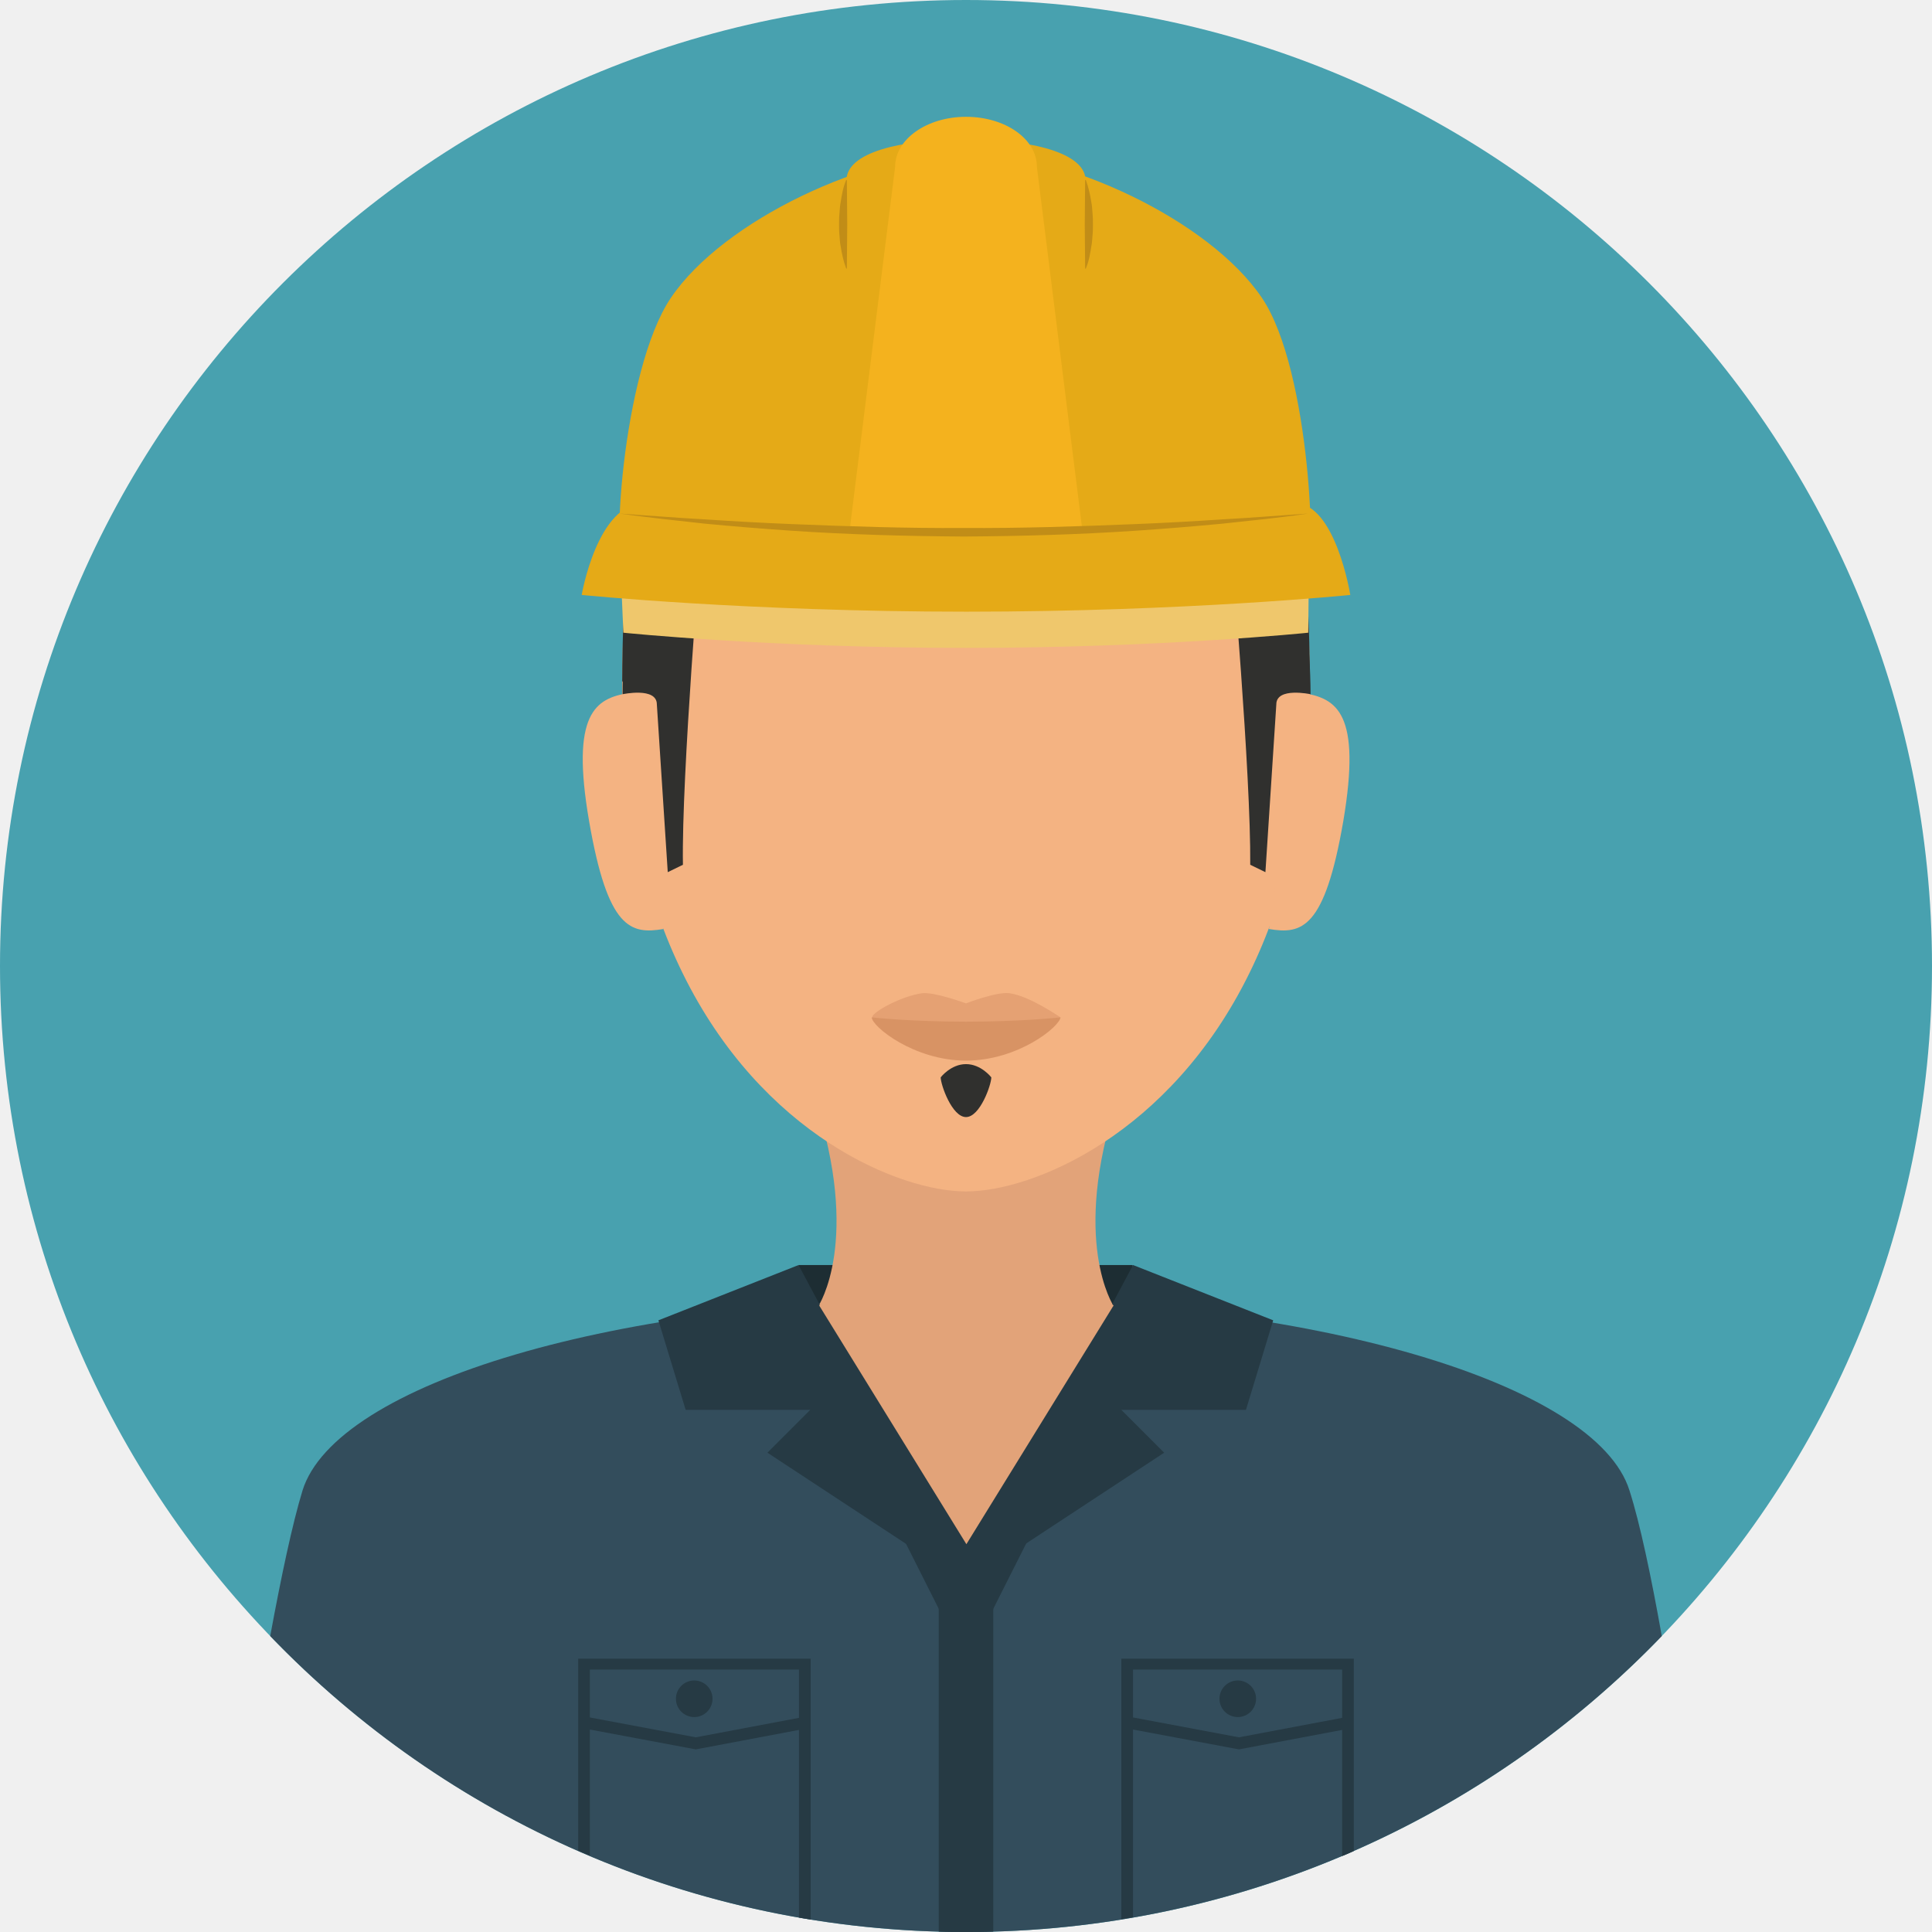
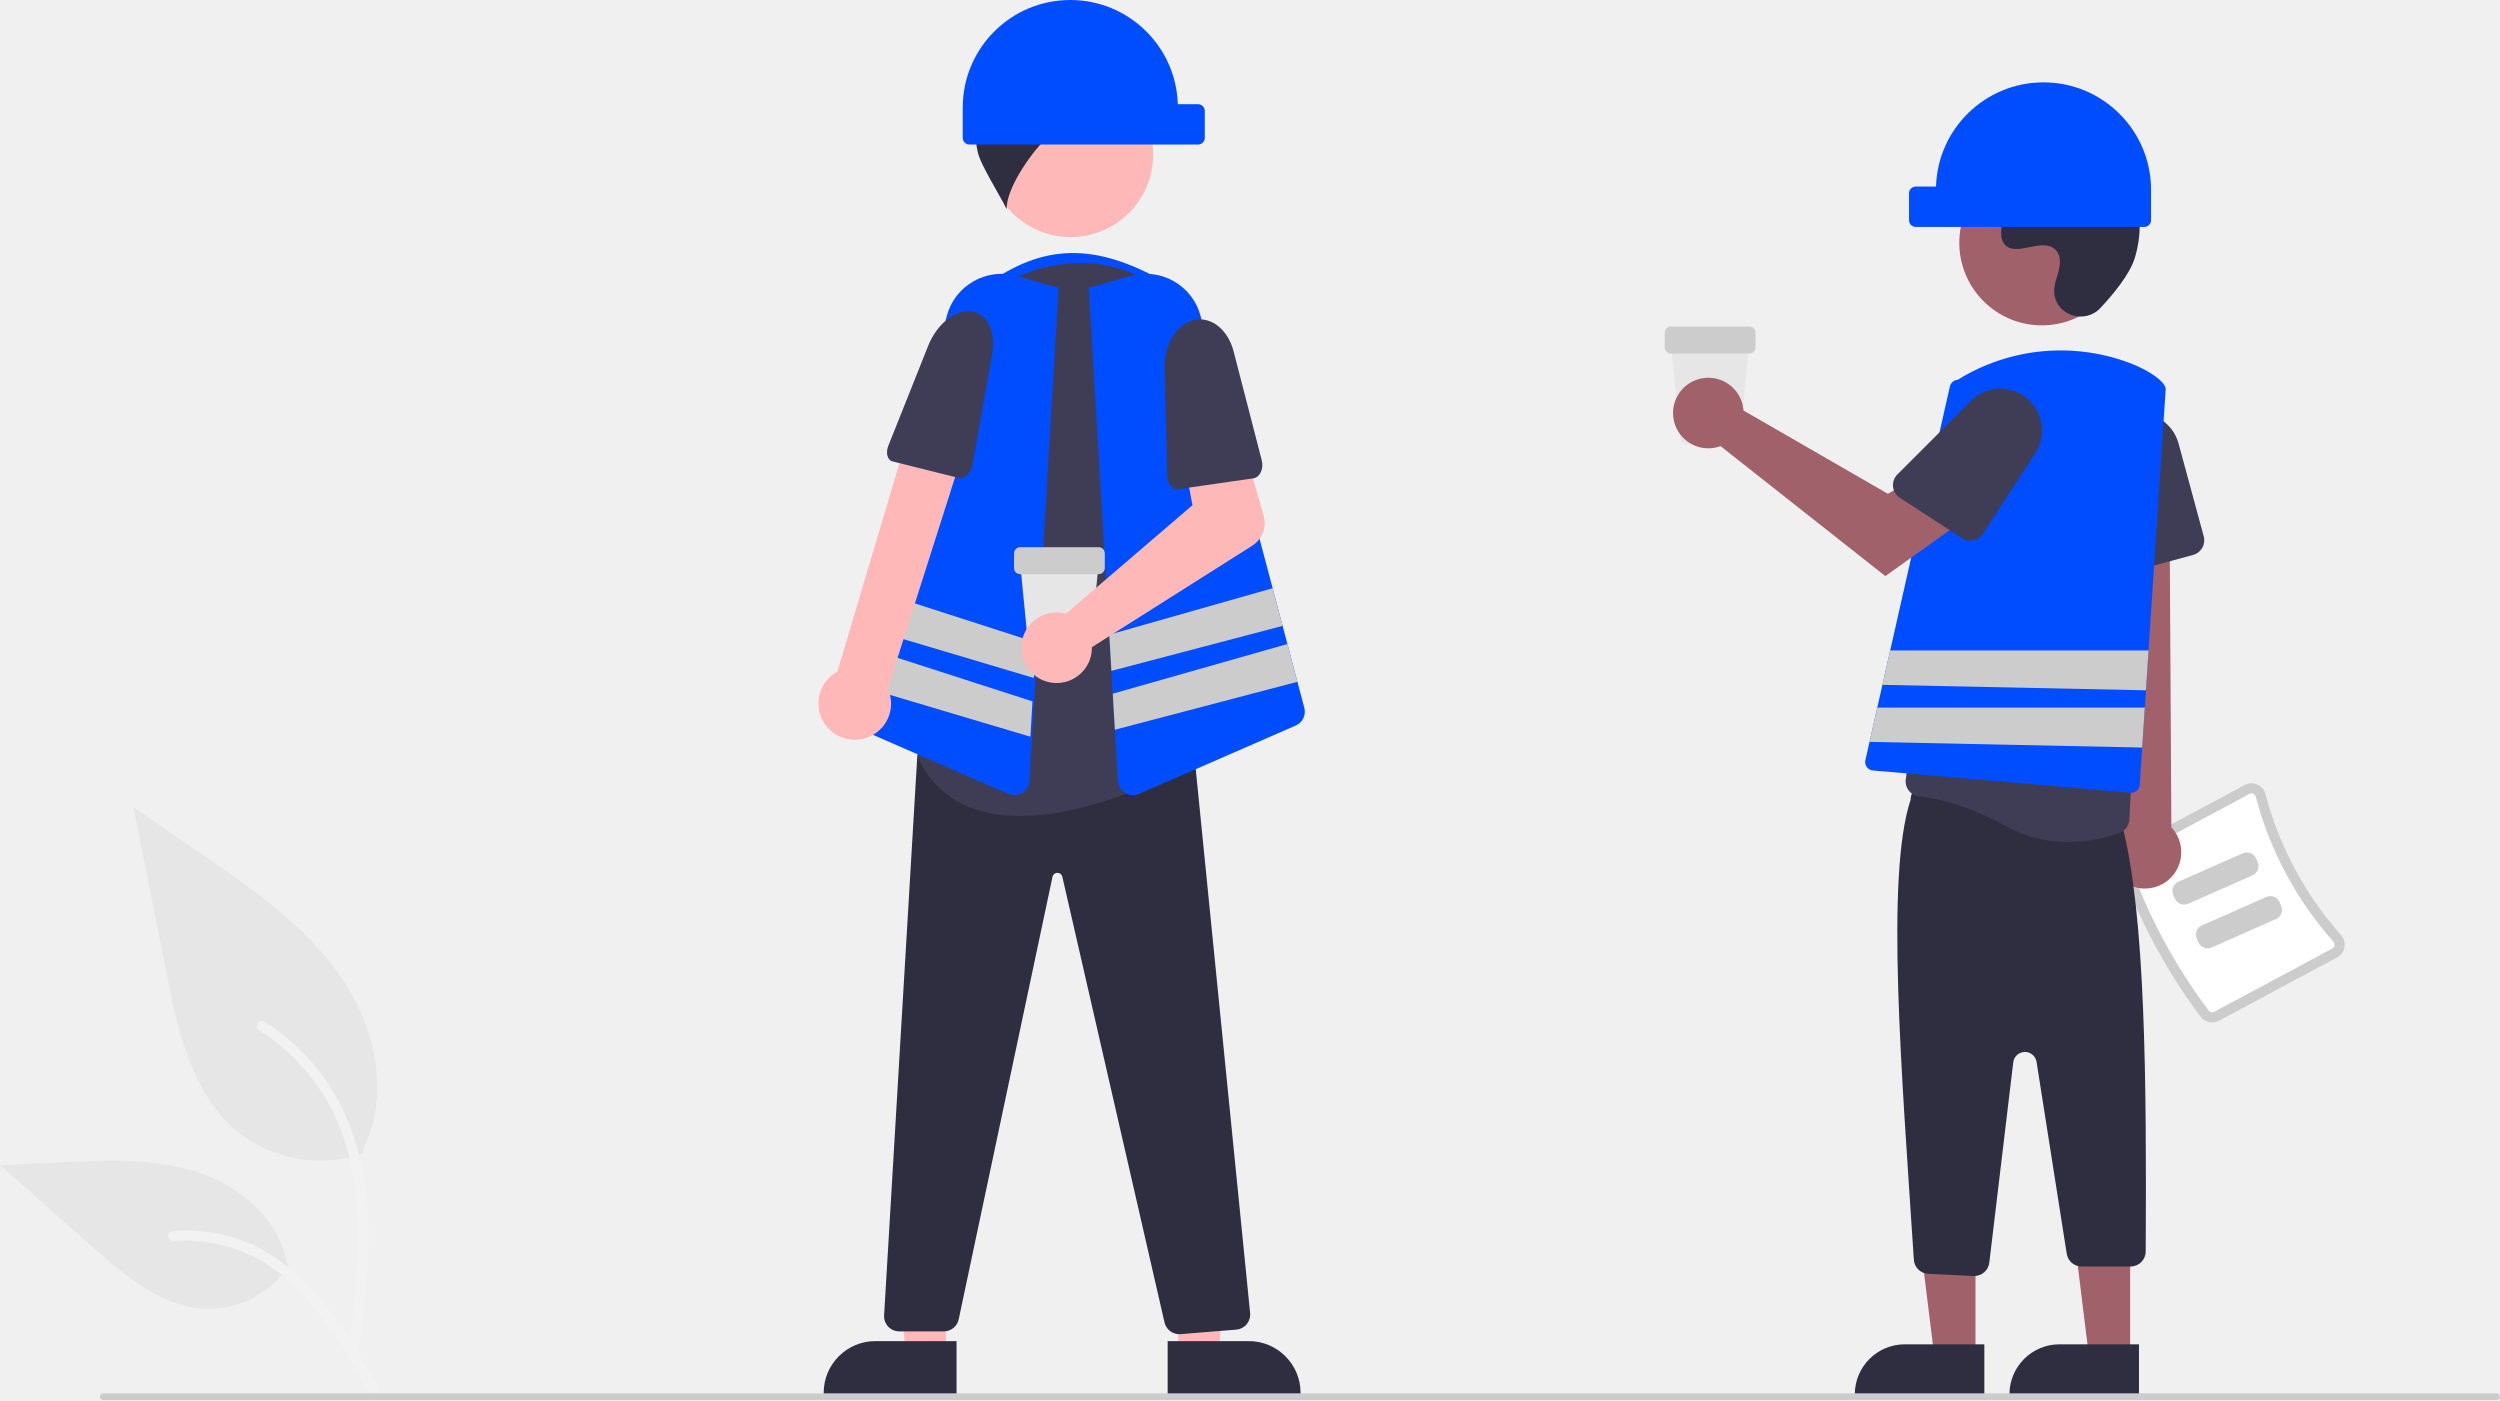
- <svg xmlns="http://www.w3.org/2000/svg" version="1.1" id="Layer_1" x="0px" y="0px" viewBox="0 0 496.2 496.2" style="enable-background:new 0 0 496.2 496.2;" xml:space="preserve">
-   <path style="fill:#48A1AF;" d="M248.1,0C111.1,0,0,111.1,0,248.1s111.1,248.1,248.1,248.1s248.1-111.1,248.1-248.1S385.1,0,248.1,0z  " />
-   <rect x="205.1" y="324.9" style="fill:#1D2D33;" width="85.8" height="31.5" />
-   <path style="fill:#334D5C;" d="M418.5,382.8c-8.5-27.3-81.2-49.3-170.8-49.3s-161.5,22-170,49.3c-2.6,8.5-5.5,22.2-8.3,37.4  c45.1,46.9,108.5,76,178.7,76s133.6-29.2,178.7-76C424.1,405,421.2,391.2,418.5,382.8z" />
-   <g>
-     <path style="fill:#E2A379;" d="M287,282.1h-77.8c12.1,36.6,1,53.3,1,53.3l26.9,6.1h22l26.9-6.1C286,335.4,274.9,318.7,287,282.1z" />
-     <path style="fill:#E2A379;" d="M247.9,317l-37.7,18.4c0,0,16.8,28.1,37.6,28.1s38.2-28.1,38.2-28.1L247.9,317z" />
-   </g>
-   <g>
-     <circle style="fill:#263A44;" cx="317.9" cy="436.3" r="4.7" />
-     <path style="fill:#263A44;" d="M288,425.9v16.5v1.2v49.3c1-0.2,2-0.3,3-0.5v-48.2l27.2,5.1l26.5-5v32.4c1-0.4,2-0.8,3-1.3v-31.7   v-1.2V426H288V425.9z M344.7,441.2l-26.5,5l-27.2-5.1v-12.3h53.7V441.2z" />
-     <path style="fill:#263A44;" d="M148.5,425.9v49.4c1,0.4,2,0.9,3,1.3v-32.4l27.2,5.1l26.5-5v48.2c1,0.2,2,0.3,3,0.5v-67h-59.7V425.9   z M205.2,441.2l-26.5,5l-27.2-5.1v-12.3h53.7V441.2z" />
-     <circle style="fill:#263A44;" cx="178.3" cy="436.3" r="4.7" />
-     <path style="fill:#263A44;" d="M247.8,333.4c-15.9,0-31.2,0.9-45.5,2.7l45.8,91l45.8-90.9C279.4,334.4,263.9,333.4,247.8,333.4z" />
-     <path style="fill:#263A44;" d="M248.8,407.1c0.3,0.3-43.7-82.2-43.7-82.2l-36,14.2l7,23h32l-11,11L248.8,407.1z" />
-     <path style="fill:#263A44;" d="M327,339.1l-36-14.2c0,0-44,82.5-43.7,82.2l51.7-34l-11-11h32L327,339.1z" />
-   </g>
-   <path style="fill:#E2A379;" d="M247.8,322.9c-28.2,0-37.4,12.4-37.4,12.4l37.8,61.3l37.8-61.3C285.9,335.3,275.9,322.9,247.8,322.9z  " />
-   <path style="fill:#263A44;" d="M241.1,407.1v89c2.3,0.1,4.7,0.1,7,0.1c2.3,0,4.7,0,7-0.1v-89H241.1z" />
-   <g>
-     <path style="fill:#F4B382;" d="M248.1,61.6c-48.7,0-88.3,21.2-88.3,113.6c0,31.3,6.2,55.8,15.5,74.7c20.4,41.6,55.7,56.1,72.8,56.1   s52.4-14.5,72.8-56.1c9.3-18.9,15.5-43.4,15.5-74.7C336.4,82.8,296.8,61.6,248.1,61.6z" />
-     <path style="fill:#F4B382;" d="M161.4,178c-8.4,1.4-14.9,5.1-10.1,32.9s10.7,29.1,19.1,27.7L161.4,178z" />
-     <path style="fill:#F4B382;" d="M334.9,178l-9,60.6c8.4,1.4,14.3,0.1,19.1-27.7C349.7,183.1,343.3,179.5,334.9,178z" />
-   </g>
-   <path style="fill:#30302E;" d="M248.1,273.3c-3.9,0-6.5,3.4-6.5,3.4c0,1.9,2.9,10.2,6.5,10.2s6.5-8.3,6.5-10.2  C254.6,276.7,252,273.3,248.1,273.3z" />
-   <path style="fill:#E5A173;" d="M259.3,255.1c-3.2-0.5-11.2,2.6-11.2,2.6s-8.1-3-11.3-2.6c-5.2,0.7-12.8,4.8-12.8,6.2  c0,2.3,10.8,8.5,24.2,8.5c13.4,0,24.2-6.3,24.2-8.5C272.3,261.3,264.5,255.8,259.3,255.1z" />
-   <path style="fill:#D89364;" d="M248.1,262.4c-14.3,0-24.2-1.1-24.2-1.1c0,2.3,10.8,11.1,24.2,11.1s24.2-8.8,24.2-11.1  C272.3,261.3,262.4,262.4,248.1,262.4z" />
-   <g>
-     <path style="fill:#30302E;" d="M248.1,59.1c-58,0-88.3,23.7-88.3,116.1l38.8-68.4c0,0,27.5,4.3,49.5,4.3s46.2-4.3,46.2-4.3   l42.1,68.4C336.4,82.8,306.1,59.1,248.1,59.1z" />
-     <path style="fill:#30302E;" d="M180.1,138.6l-14.6,2.2c-4.2,10.9-5.6,24.4-5.6,37.5c0,0,8.8-1.9,8.8,2.6l2.8,43.1l3.9-1.9   C175,199.1,180.1,138.6,180.1,138.6z" />
-     <path style="fill:#30302E;" d="M330.8,140.8l-14.6-0.4c0,0,5.1,58.7,4.9,81.7l3.9,1.9l2.8-43.1c0-4.5,8.8-2.6,8.8-2.6   C336.5,165.1,335.1,151.7,330.8,140.8z" />
-   </g>
-   <path style="fill:#FFFFFF;" d="M311.5,337.4L311.5,337.4L311.5,337.4L311.5,337.4z" />
-   <path style="fill:#E5AA17;" d="M324.1,76.5c-13.5-20-50.5-37.3-75.8-37.3s-62.5,17.3-76,37.3c-12.6,18.6-15.9,71.4-11.2,71.4h174.2  C338.4,147.9,336.7,95.1,324.1,76.5z" />
-   <path style="fill:#EFC76C;" d="M159.2,141.5l0.9,21c0,0,37.9,3.9,88,3.9s87.9-3.9,87.9-3.9l0.2-21H159.2z" />
-   <path style="fill:#E5AA17;" d="M248.1,35.8c-17,0-30.7,3.4-30.7,10.5V69c0,7.1,13.7,86.9,30.7,86.9c16.9,0,30.7-79.8,30.7-86.9V46.3  C278.8,39.3,265,35.8,248.1,35.8z" />
-   <g>
-     <path style="fill:#C18D17;" d="M217.5,46.3L217.5,46.3c-0.1-0.1-0.2-0.1-0.2,0l0,0c-0.8,1.9-1.1,3.8-1.4,5.7   c-0.2,0.9-0.2,1.9-0.3,2.8c-0.1,0.9-0.1,1.9-0.1,2.8s0,1.9,0.1,2.8s0.1,1.9,0.3,2.8c0.3,1.9,0.7,3.8,1.4,5.7l0,0l0.1,0.1   c0.1,0,0.1,0,0.1-0.1l0.1-11.3L217.5,46.3z" />
-     <path style="fill:#C18D17;" d="M280.6,54.8c-0.1-0.9-0.1-1.9-0.3-2.8c-0.3-1.9-0.7-3.8-1.4-5.7l0,0l-0.1-0.1c-0.1,0-0.1,0-0.1,0.1   l-0.1,11.3l0.1,11.3c0,0,0,0.1,0.1,0.1s0.1,0,0.1-0.1l0,0c0.8-1.9,1.1-3.8,1.4-5.7c0.2-0.9,0.2-1.9,0.3-2.8   c0.1-0.9,0.1-1.9,0.1-2.8S280.7,55.8,280.6,54.8z" />
-   </g>
-   <path style="fill:#F4B21E;" d="M266.3,42.8c0-7.1-8.1-12.8-18.2-12.8s-18.2,5.8-18.2,12.8l-12.1,96.7c0,7.1,20.3,12.8,30.3,12.8  s30.3-5.8,30.3-12.8L266.3,42.8z" />
-   <path style="fill:#E5AA17;" d="M332.5,129.2c-12.6-0.5-48.6,7.5-84.4,7.5c-35.3,0-70.4-8-82.6-7.5c-12.1,0-16.1,23.6-16.1,23.6  s42.5,4.3,98.8,4.3s98.6-4.3,98.6-4.3S343,129.2,332.5,129.2z" />
-   <path style="fill:#C18D17;" d="M313.8,133.4c-7.4,0.5-14.7,0.9-22.1,1.2c-14.7,0.6-29.5,1.1-44.2,1c-14.7,0.1-29.5-0.4-44.2-1  c-7.4-0.3-14.7-0.7-22.1-1.2c-7.4-0.4-14.7-1-22.1-1.5c7.3,1,14.6,1.8,22,2.6c7.3,0.7,14.7,1.3,22.1,1.8c14.7,1,29.5,1.4,44.3,1.5  c14.8-0.1,29.5-0.5,44.3-1.5c7.4-0.5,14.7-1.1,22.1-1.8c7.3-0.8,14.7-1.5,22-2.6C328.5,132.4,321.2,133,313.8,133.4z" />
-   <g>
- </g>
-   <g>
- </g>
-   <g>
- </g>
-   <g>
- </g>
-   <g>
- </g>
-   <g>
- </g>
-   <g>
- </g>
-   <g>
- </g>
-   <g>
- </g>
-   <g>
- </g>
-   <g>
- </g>
-   <g>
- </g>
-   <g>
- </g>
-   <g>
- </g>
-   <g>
- </g>
+ <svg xmlns="http://www.w3.org/2000/svg" data-name="Layer 1" width="743.704" height="416.5" viewBox="0 0 743.704 416.5">
+   <path d="M743.934,373.905H729.798a1.818,1.818,0,0,1-1.816-1.647l-2.829-29.002h23.426L745.75,372.258A1.818,1.818,0,0,1,743.934,373.905Z" transform="translate(-228.1482 -241.75)" fill="#e6e6e6" />
+   <path d="M748.542,346.905H725.19a1.826,1.826,0,0,1-1.824-1.824v-4.378a1.826,1.826,0,0,1,1.824-1.824h23.351a1.826,1.826,0,0,1,1.824,1.824v4.378A1.826,1.826,0,0,1,748.542,346.905Z" transform="translate(-228.1482 -241.75)" fill="#ccc" />
+   <path d="M578.549,342.75h-56v-17c17.696-12.315,33.375-11.244,54,1Z" transform="translate(-228.1482 -241.75)" fill="#004dff" />
+   <polygon points="281.433 402.957 269.173 402.956 267.34 355.668 281.435 355.669 281.433 402.957" fill="#ffb8b8" />
+   <path d="M512.707,656.591l-39.531-.001v-.5a15.386,15.386,0,0,1,15.386-15.386h.001l24.144.001Z" transform="translate(-228.1482 -241.75)" fill="#2f2e41" />
+   <polygon points="350.486 402.957 362.746 402.956 364.579 355.668 350.484 355.669 350.486 402.957" fill="#ffb8b8" />
+   <path d="M575.507,640.704l24.144-.001h.001a15.386,15.386,0,0,1,15.386,15.386v.5l-39.531.001Z" transform="translate(-228.1482 -241.75)" fill="#2f2e41" />
+   <path d="M578.957,638.646a4.52,4.52,0,0,1-4.394-3.522L544.176,502.584a1.457,1.457,0,0,0-1.464-1.174h-.008a1.458,1.458,0,0,0-1.46,1.188L513.34,634.245a4.522,4.522,0,0,1-4.402,3.566H495.645a4.5,4.5,0,0,1-4.492-4.766l9.901-166.855,3.984-1.179.075.001,78.258.685,16.667,166.672a4.498,4.498,0,0,1-4.116,4.922l-16.604,1.341Q579.136,638.646,578.957,638.646Z" transform="translate(-228.1482 -241.75)" fill="#2f2e41" />
+   <circle cx="318.491" cy="45.971" r="24.561" fill="#ffb8b8" />
+   <path d="M531.593,484.484a42.393,42.393,0,0,1-12.728-1.791,28.097,28.097,0,0,1-17.038-14.375,4.505,4.505,0,0,1-.335-3.354c2.709-9.245,15.799-57.301,7.447-95.503a40.485,40.485,0,0,1,5.755-31.114,39.977,39.977,0,0,1,25.927-17.438l0-.001c1.385-.271,2.778-.492,4.139-.66a39.836,39.836,0,0,1,32.258,10.613,40.82,40.82,0,0,1,12.816,32.36l-6.419,103.004a4.46,4.46,0,0,1-2.398,3.703C573.625,473.801,551.418,484.484,531.593,484.484Z" transform="translate(-228.1482 -241.75)" fill="#3f3d56" />
+   <path d="M574.386,269.642A30.156,30.156,0,0,0,541.333,251.058l7.744,6.258c-9.622.324-19.75-.365-26.619,6.379,2.187-.061,5.054,4.617,7.241,4.557-4.089.081-7.797,2.954-9.603,6.623a18.865,18.865,0,0,0-1.114,11.997c.808,4.009,6.968,13.402,8.626,17.14-.285-9.77,18.949-33.074,28.342-30.642a25.772,25.772,0,0,0-11.9,9.035A34.904,34.904,0,0,1,564.75,279.018a14.65,14.65,0,0,0,4.935.276,6.025,6.025,0,0,0,3.572-9.629Z" transform="translate(-228.1482 -241.75)" fill="#2f2e41" />
+   <path d="M529.901,478.299a4.504,4.504,0,0,1-1.802-.38l-46.601-20.34a4.47,4.47,0,0,1-2.553-5.277l30.85-116.539a16.865,16.865,0,0,1,20.941-11.903l12.335,3.521-8.684,146.681a4.513,4.513,0,0,1-2.146,3.57A4.466,4.466,0,0,1,529.901,478.299Z" transform="translate(-228.1482 -241.75)" fill="#004dff" />
+   <path d="M616.149,452.3l-2.05-7.73-2.97-11.24-1.43-5.39-2.97-11.21-21.43-80.97a16.847,16.847,0,0,0-20.94-11.9l-12.33,3.52,6.11,103.17.63,10.77.4,6.79v.01l.64,10.71.9,15.23a4.53,4.53,0,0,0,4.49,4.24,4.583,4.583,0,0,0,1.8-.38l46.6-20.34A4.466,4.466,0,0,0,616.149,452.3Z" transform="translate(-228.1482 -241.75)" fill="#004dff" />
+   <polygon points="381.55 186.19 330.621 199.57 329.99 188.8 378.581 174.98 381.55 186.19" fill="#ccc" />
+   <polygon points="385.95 202.82 331.66 217.08 331.021 206.37 331.021 206.36 382.981 191.58 385.95 202.82" fill="#ccc" />
+   <polygon points="308.181 191.12 307.55 201.69 257.601 186.81 260.53 175.75 308.181 191.12" fill="#ccc" />
+   <polygon points="307.14 208.65 256.17 192.2 253.24 203.29 306.52 219.16 307.14 208.65" fill="#ccc" />
+   <path d="M485.207,461.454a10.743,10.743,0,0,0,7.044-14.891l23.962-75.226-16.991-3.559-21.969,73.753a10.801,10.801,0,0,0,7.955,19.922Z" transform="translate(-228.1482 -241.75)" fill="#ffb8b8" />
+   <path d="M516.878,334.356h0c4.879.498,7.623,5.984,6.41,12.814L517.467,379.948c-.436,2.457-2.458,4.403-4.139,3.982l-19.69-4.922c-1.515-.379-2.073-2.531-1.215-4.685L504.243,344.67C506.81,338.23,512.148,333.873,516.878,334.356Z" transform="translate(-228.1482 -241.75)" fill="#3f3d56" />
+   <path d="M546.549,241.75h0a31.993,31.993,0,0,1,31.975,31h6.025a2,2,0,0,1,2,2v8a2,2,0,0,1-2,2h-68a2,2,0,0,1-2-2v-9A32,32,0,0,1,546.549,241.75Z" transform="translate(-228.1482 -241.75)" fill="#004dff" />
+   <path d="M550.372,439.555H536.237A1.818,1.818,0,0,1,534.421,437.908l-2.829-29.002h23.426l-2.829,29.001A1.818,1.818,0,0,1,550.372,439.555Z" transform="translate(-228.1482 -241.75)" fill="#e6e6e6" />
+   <path d="M554.98,412.555H531.629a1.826,1.826,0,0,1-1.824-1.824v-4.378a1.826,1.826,0,0,1,1.824-1.824h23.351a1.826,1.826,0,0,1,1.824,1.824v4.378A1.826,1.826,0,0,1,554.98,412.555Z" transform="translate(-228.1482 -241.75)" fill="#ccc" />
+   <path d="M543.608,424.002a10.526,10.526,0,0,1,1.626.319l37.646-32.284-2.201-11.845,17.443-5.658L604.056,395.125a8,8,0,0,1-3.409,8.975l-47.677,30.17a10.497,10.497,0,1,1-9.361-10.269Z" transform="translate(-228.1482 -241.75)" fill="#ffb8b8" />
+   <path d="M582.978,337.063h0c5.212-1.459,10.419,2.508,12.164,9.266l8.373,32.43c.628,2.431-.591,5.014-2.496,5.288l-22.307,3.209c-1.716.247-3.229-1.513-3.292-3.832l-.866-31.913C574.368,344.581,577.926,338.478,582.978,337.063Z" transform="translate(-228.1482 -241.75)" fill="#3f3d56" />
+   <path d="M882.811,544.22a167.506,167.506,0,0,1-24.075-44.932,4.303,4.303,0,0,1,2.032-5.179l35.145-18.832a4.247,4.247,0,0,1,3.726-.151,4.319,4.319,0,0,1,2.461,2.884,102.328,102.328,0,0,0,22.446,41.891,4.318,4.318,0,0,1,1.038,3.647,4.247,4.247,0,0,1-2.189,3.018L888.249,545.397A4.303,4.303,0,0,1,882.811,544.22Z" transform="translate(-228.1482 -241.75)" fill="#ccc" />
+   <path d="M885.209,542.418a1.299,1.299,0,0,0,1.622.335l35.145-18.832a1.246,1.246,0,0,0,.653-.897,1.318,1.318,0,0,0-.325-1.128,105.34,105.34,0,0,1-23.107-43.125,1.319,1.319,0,0,0-.758-.895,1.247,1.247,0,0,0-1.11.046l-35.145,18.832a1.298,1.298,0,0,0-.62,1.537,164.507,164.507,0,0,0,23.645,44.127Z" transform="translate(-228.1482 -241.75)" fill="#fff" />
+   <path d="M898.22,502.152l-19.142,8.45a3.003,3.003,0,0,1-3.956-1.533l-.473-1.073a3.003,3.003,0,0,1,1.533-3.956l19.142-8.45a3.003,3.003,0,0,1,3.956,1.533l.473,1.073A3.003,3.003,0,0,1,898.22,502.152Z" transform="translate(-228.1482 -241.75)" fill="#ccc" />
+   <path d="M905.22,515.152l-19.142,8.45a3.003,3.003,0,0,1-3.956-1.533l-.473-1.073a3.003,3.003,0,0,1,1.533-3.956l19.142-8.45a3.003,3.003,0,0,1,3.956,1.533l.473,1.073A3.003,3.003,0,0,1,905.22,515.152Z" transform="translate(-228.1482 -241.75)" fill="#ccc" />
+   <path d="M860.327,504.32a10.743,10.743,0,0,1-2.062-16.343l-8.072-114.558,23.253,2.255.639,112.187a10.801,10.801,0,0,1-13.757,16.459Z" transform="translate(-228.1482 -241.75)" fill="#a0616a" />
+   <path d="M855.456,411.912a4.482,4.482,0,0,1-1.859-3.401L851.893,377.635a12.399,12.399,0,0,1,24.346-3.927l7.485,27.605a4.505,4.505,0,0,1-3.166,5.521L859.268,412.606A4.483,4.483,0,0,1,855.456,411.912Z" transform="translate(-228.1482 -241.75)" fill="#3f3d56" />
+   <polygon points="587.676 403.408 575.416 403.408 569.584 356.12 587.678 356.12 587.676 403.408" fill="#a0616a" />
+   <path d="M566.659,399.905H590.303a0,0,0,0,1,0,0v14.887a0,0,0,0,1,0,0H551.772a0,0,0,0,1,0,0v0A14.887,14.887,0,0,1,566.659,399.905Z" fill="#2f2e41" />
+   <polygon points="633.676 403.408 621.416 403.408 615.584 356.12 633.678 356.12 633.676 403.408" fill="#a0616a" />
+   <path d="M612.659,399.905H636.303a0,0,0,0,1,0,0v14.887a0,0,0,0,1,0,0H597.772a0,0,0,0,1,0,0v0A14.887,14.887,0,0,1,612.659,399.905Z" fill="#2f2e41" />
+   <path d="M815.245,621.335l-13.496-.644a4.499,4.499,0,0,1-4.286-4.463c-3.558-54.919-8.486-113.807-.942-136.557a4.501,4.501,0,0,1,5.146-4.485l53.994,7.838a4.474,4.474,0,0,1,3.854,4.42c6.894,26.936,7.205,75.782,6.944,126.534a4.5,4.5,0,0,1-4.5,4.534h-14.55a4.479,4.479,0,0,1-4.445-3.801l-8.977-57.067a3.5,3.5,0,0,0-6.933.128l-7.126,59.603a4.517,4.517,0,0,1-4.469,3.966Q815.352,621.341,815.245,621.335Z" transform="translate(-228.1482 -241.75)" fill="#2f2e41" />
+   <path d="M824.746,487.451c-11.899-6.611-21.197-8.349-25.68-8.796a4.418,4.418,0,0,1-3.053-1.673,4.478,4.478,0,0,1-.931-3.401l12.938-96.051a33.219,33.219,0,0,1,19.364-25.957,32.306,32.306,0,0,1,31.396,2.461q.665.442,1.305.903a33.178,33.178,0,0,1,12.636,34.573c-7.934,32.455-10.659,85.662-11.125,95.999a4.465,4.465,0,0,1-2.918,4.005,45.085,45.085,0,0,1-15.226,2.711A38.125,38.125,0,0,1,824.746,487.451Z" transform="translate(-228.1482 -241.75)" fill="#3f3d56" />
+   <circle cx="607.419" cy="72.22" r="24.561" fill="#a0616a" />
+   <path d="M852.948,333.401c-4.582,4.881-13.091,2.261-13.688-4.407a8.056,8.056,0,0,1,.01-1.556c.308-2.954,2.015-5.635,1.606-8.754a4.59,4.59,0,0,0-.84-2.149c-3.651-4.889-12.222,2.187-15.668-2.239-2.113-2.714.371-6.987-1.251-10.021-2.14-4.004-8.479-2.029-12.454-4.221-4.423-2.439-4.158-9.225-1.247-13.353,3.551-5.034,9.776-7.72,15.923-8.107s12.253,1.275,17.992,3.511c6.521,2.541,12.988,6.054,17.001,11.788,4.88,6.973,5.35,16.348,2.909,24.502C861.757,323.356,856.69,329.416,852.948,333.401Z" transform="translate(-228.1482 -241.75)" fill="#2f2e41" />
+   <path d="M872.399,357.28c-.43-2.02-4.12-4.78-9.4-7.03a58.135,58.135,0,0,0-52.5,4.5,2.48,2.48,0,0,0-2.29,1.95l-17.76,78.55-2.31,10.23-1.53,6.77-2.31,10.2-1.23,5.45a2.508,2.508,0,0,0,2.22,3.05l76.69,6.62c.07,0,.15.01.22.01a2.5,2.5,0,0,0,2.48-2.34l.73-11.11.78-11.88.34-5.15.77-11.85,5.11-77.84V357.34Z" transform="translate(-228.1482 -241.75)" fill="#004dff" />
+   <path d="M746.564,362.224a10.526,10.526,0,0,1,.239,1.64l42.957,24.782,10.441-6.011,11.131,14.572L788.996,413.128l-49.008-38.663a10.496,10.496,0,1,1,6.576-12.241Z" transform="translate(-228.1482 -241.75)" fill="#a0616a" />
+   <path d="M791.295,386.539a4.482,4.482,0,0,1,1.293-3.653l21.863-21.868a12.399,12.399,0,0,1,19.168,15.516l-15.57,23.992a4.505,4.505,0,0,1-6.224,1.325l-18.504-12.009A4.483,4.483,0,0,1,791.295,386.539Z" transform="translate(-228.1482 -241.75)" fill="#3f3d56" />
+   <polygon points="639.15 193.5 638.38 205.35 559.99 203.73 562.3 193.5 639.15 193.5" fill="#ccc" />
+   <polygon points="638.041 210.5 637.26 222.38 556.15 220.7 558.461 210.5 638.041 210.5" fill="#ccc" />
+   <path d="M836.049,266.25h0a31.993,31.993,0,0,0-31.975,31h-6.025a2,2,0,0,0-2,2v8a2,2,0,0,0,2,2h68a2,2,0,0,0,2-2v-9A32,32,0,0,0,836.049,266.25Z" transform="translate(-228.1482 -241.75)" fill="#004dff" />
+   <path d="M336.263,584.806a39.063,39.063,0,0,1-37.721-6.645c-13.212-11.089-17.354-29.359-20.725-46.275l-9.969-50.036L288.719,496.222c15.01,10.335,30.357,21.001,40.75,35.971s14.929,35.405,6.579,51.603" transform="translate(-228.1482 -241.75)" fill="#e6e6e6" />
+   <path d="M334.478,645.385c2.112-15.387,4.285-30.973,2.803-46.525-1.316-13.812-5.53-27.303-14.109-38.364a63.819,63.819,0,0,0-16.374-14.837c-1.637-1.034-3.144,1.561-1.514,2.59a60.672,60.672,0,0,1,23.999,28.956c5.225,13.289,6.064,27.776,5.164,41.893-.544,8.537-1.698,17.019-2.861,25.489a1.554,1.554,0,0,0,1.048,1.845,1.509,1.509,0,0,0,1.845-1.048Z" transform="translate(-228.1482 -241.75)" fill="#f2f2f2" />
+   <path d="M314.131,618.156a28.755,28.755,0,0,1-25.055,12.931c-12.683-.602-23.257-9.454-32.775-17.858l-28.153-24.857,18.633-.892c13.4-.641,27.145-1.239,39.908,2.893s24.533,14.077,26.867,27.287" transform="translate(-228.1482 -241.75)" fill="#e6e6e6" />
+   <path d="M340.449,654.23c-10.168-17.991-21.961-37.986-43.035-44.377a48.022,48.022,0,0,0-18.101-1.869c-1.922.166-1.442,3.128.476,2.963a44.614,44.614,0,0,1,28.886,7.642c8.145,5.544,14.487,13.252,19.854,21.425,3.288,5.007,6.233,10.226,9.178,15.438.941,1.666,3.693.463,2.74-1.222Z" transform="translate(-228.1482 -241.75)" fill="#f2f2f2" />
+   <path d="M970.852,658.25h-712a1,1,0,0,1,0-2h712a1,1,0,0,1,0,2Z" transform="translate(-228.1482 -241.75)" fill="#ccc" />
</svg>
